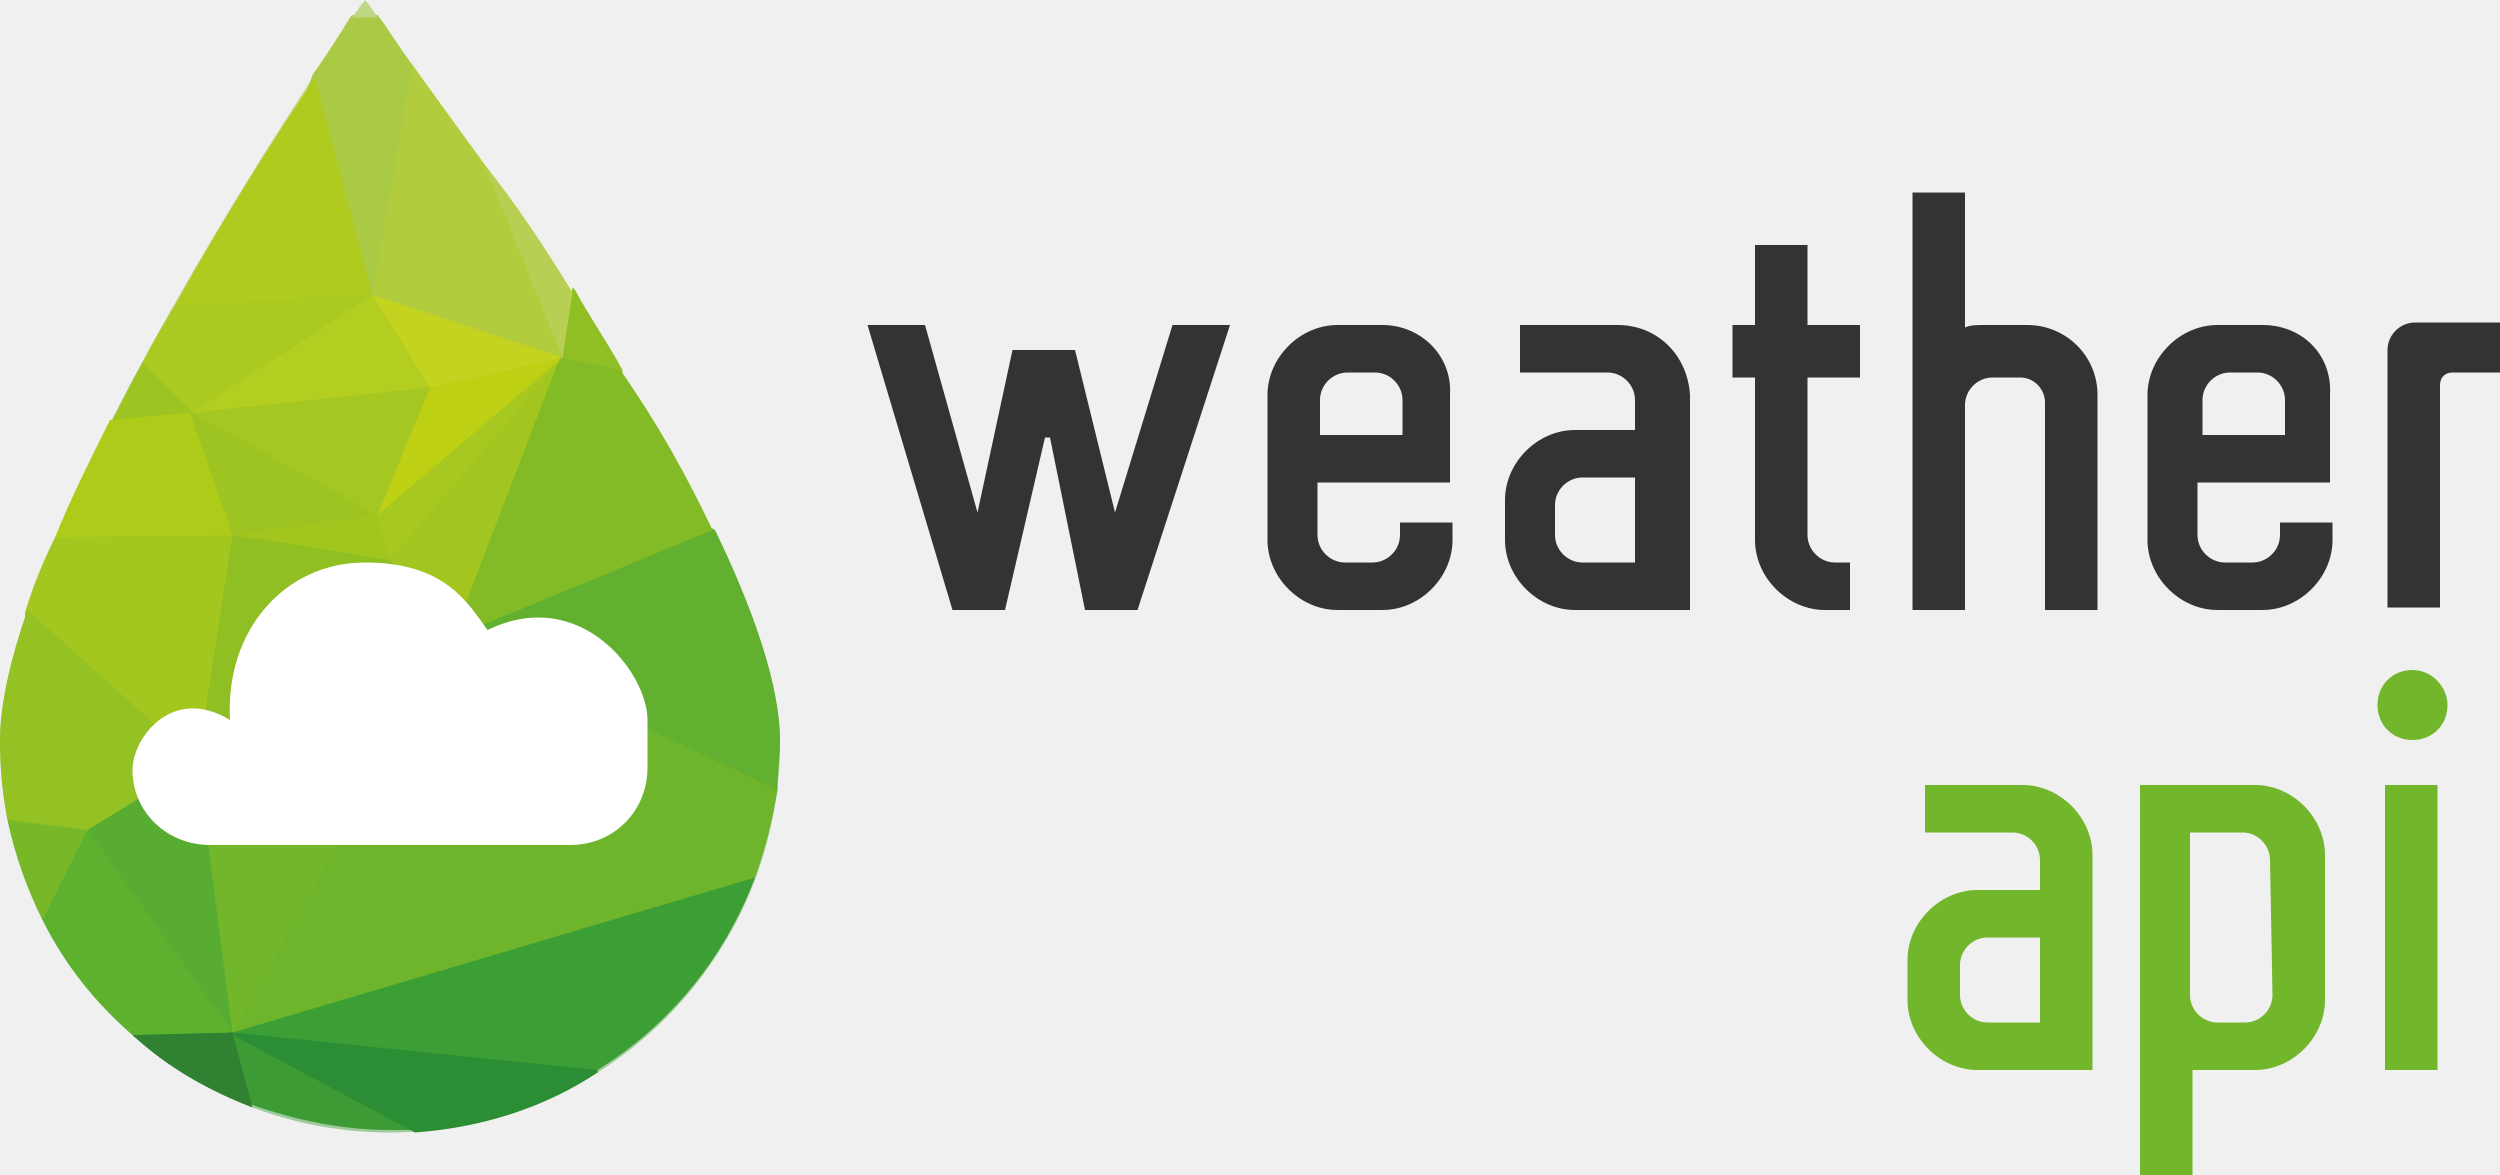
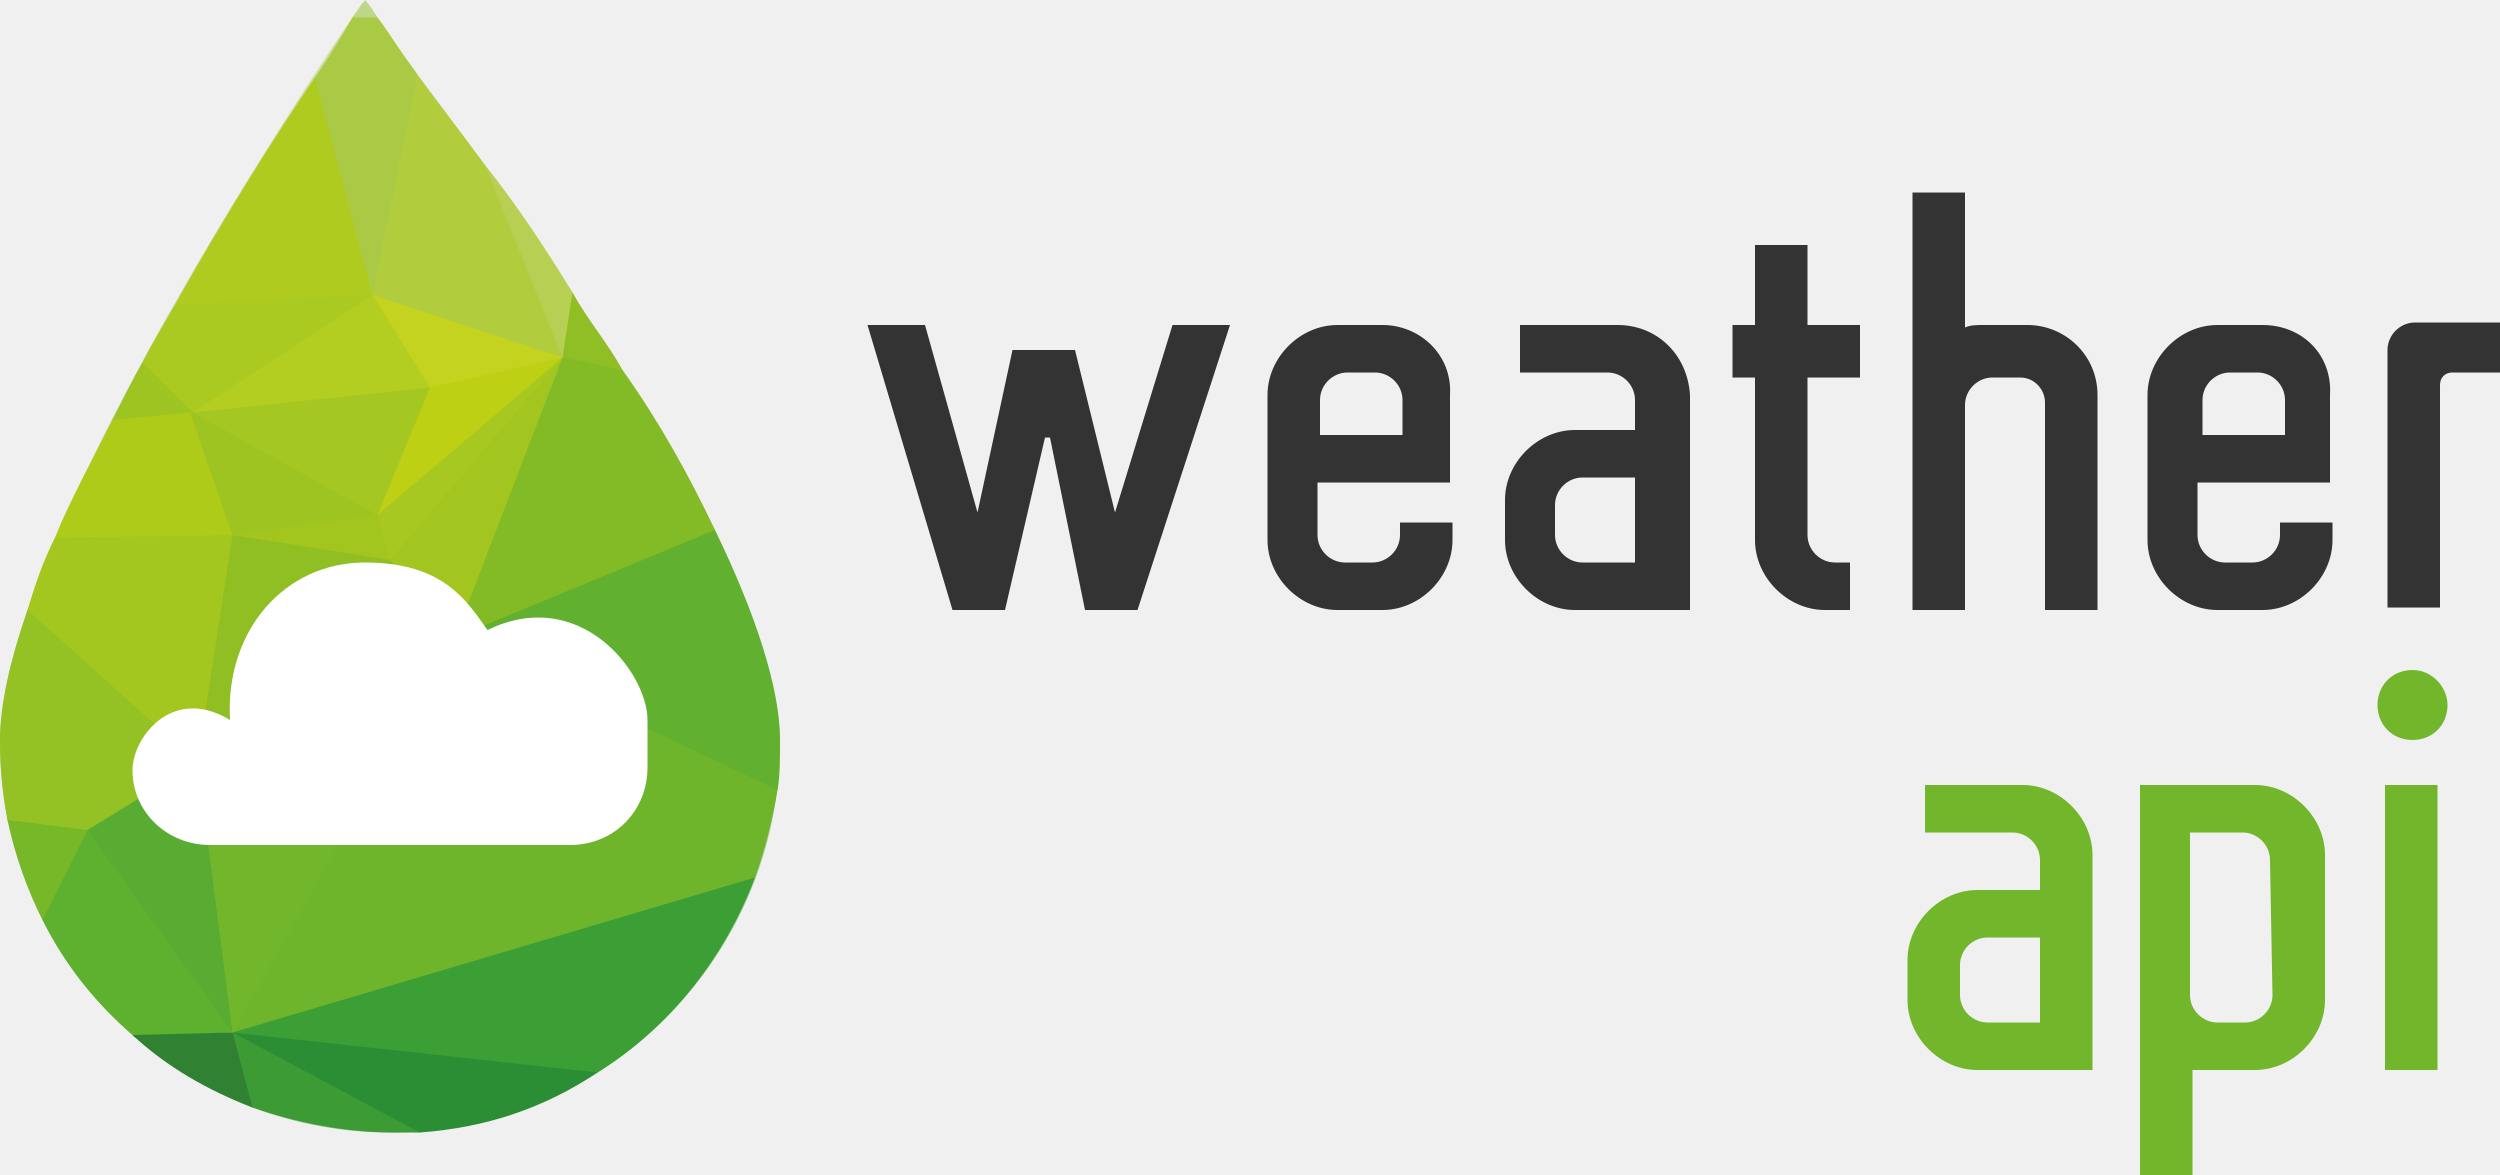
<svg xmlns="http://www.w3.org/2000/svg" version="1.1" id="Layer_2_1_" x="0px" y="0px" width="100px" height="47px" viewBox="0 0 100 47" style="enable-background:new 0 0 100 47;" xml:space="preserve">
  <style type="text/css">
	.st0{fill:#333334;}
	.st1{fill:#71B62B;}
- 	.st2{opacity:0.46;fill:url(#SVGID_1_);}
+ 	.st2{opacity:0.46;fill:url(#SVGID_1_);enable-background:new    ;}
	.st3{fill:#AACA45;}
	.st4{fill:#B1CD3E;}
	.st5{fill:#BED787;}
	.st6{fill:#BED014;}
	.st7{fill:#3D9B35;}
	.st8{fill:#2B8E35;}
	.st9{fill:#3C9F36;}
	.st10{fill:#6EB52C;}
	.st11{fill:#72B62B;}
	.st12{fill:#57AC31;}
	.st13{fill:#77B829;}
	.st14{fill:#5DB12F;}
	.st15{fill:#308232;}
	.st16{fill:#A4C71F;}
	.st17{fill:#94C123;}
	.st18{fill:#8FBF22;}
	.st19{fill:#A2C61F;}
	.st20{fill:#62B02F;}
	.st21{fill:#89BE27;}
	.st22{fill:#8FBF25;}
	.st23{fill:#82BB25;}
	.st24{fill:#A2C61D;}
	.st25{fill:#9EC421;}
	.st26{fill:#A7C820;}
	.st27{fill:#B3CD20;}
	.st28{fill:#A5C722;}
	.st29{fill:#9DC421;}
	.st30{fill:#AECB19;}
	.st31{fill:#B0CB1F;}
	.st32{fill:#AAC921;}
	.st33{fill:#C3D320;}
	.st34{fill:#B7D053;}
	.st35{fill:#FFFFFF;}
</style>
  <path class="st0" d="M64.7,13h-3.9v1.9h3.5c0.6,0,1.1,0.5,1.1,1.1v1.2H63c-1.5,0-2.8,1.3-2.8,2.8v1.6c0,1.5,1.3,2.8,2.8,2.8h4.6  v-8.6C67.5,14.2,66.3,13,64.7,13z M65.4,22.5h-2.1c-0.6,0-1.1-0.5-1.1-1.1v-1.2c0-0.6,0.5-1.1,1.1-1.1h2.1V22.5z M55.3,13h-1.8  c-1.5,0-2.8,1.3-2.8,2.8v5.8c0,1.5,1.3,2.8,2.8,2.8h1.8c1.5,0,2.8-1.3,2.8-2.8v-0.7H56v0.5c0,0.6-0.5,1.1-1.1,1.1h-1.1  c-0.6,0-1.1-0.5-1.1-1.1v-2.1H58v-1.9v-1.6C58.1,14.2,56.8,13,55.3,13z M52.8,17.4V16c0-0.6,0.5-1.1,1.1-1.1H55  c0.6,0,1.1,0.5,1.1,1.1v1.4H52.8z M90.5,13h-1.8c-1.5,0-2.8,1.3-2.8,2.8v5.8c0,1.5,1.3,2.8,2.8,2.8h1.8c1.5,0,2.8-1.3,2.8-2.8v-0.7  h-2.1v0.5c0,0.6-0.5,1.1-1.1,1.1H89c-0.6,0-1.1-0.5-1.1-1.1v-2.1h5.3v-1.9v-1.6C93.3,14.2,92.1,13,90.5,13z M88.1,17.4V16  c0-0.6,0.5-1.1,1.1-1.1h1.1c0.6,0,1.1,0.5,1.1,1.1v1.4H88.1z M37,13l2.1,7.5l1.4-6.5H43l1.6,6.5l2.3-7.5h2.3l-3.7,11.4h-2.1L42,17.5  h-0.2l-1.6,6.9h-2.1L34.7,13H37z M72.3,15.1v6.3c0,0.6,0.5,1.1,1.1,1.1H74v1.9h-1c-1.5,0-2.8-1.3-2.8-2.8v-6.5h-0.9V13h0.9V9.8h2.1  V13h2.1v2.1H72.3z M83.9,15.8v8.6h-2.1v-8.3c0-0.5-0.4-1-1-1h-1.1c-0.6,0-1.1,0.5-1.1,1.1v8.2h-2.1V7.7h2.1v5.4  c0.2-0.1,0.5-0.1,0.7-0.1h1.8C82.6,13,83.9,14.2,83.9,15.8z M100,14.9h-1.9c-0.3,0-0.5,0.2-0.5,0.5v8.9h-2.1V14  c0-0.6,0.5-1.1,1.1-1.1h3.5L100,14.9L100,14.9z" />
  <path class="st1" d="M80.9,31.4H77v1.9h3.5c0.6,0,1.1,0.5,1.1,1.1v1.2h-2.5c-1.5,0-2.8,1.3-2.8,2.8V40c0,1.5,1.3,2.8,2.8,2.8h4.6  v-8.6C83.7,32.7,82.4,31.4,80.9,31.4z M81.6,40.9h-2.1c-0.6,0-1.1-0.5-1.1-1.1v-1.2c0-0.6,0.5-1.1,1.1-1.1h2.1V40.9z M90.2,31.4  h-4.6v9.8v1.6V47h2.1v-4.2h2.5c1.5,0,2.8-1.3,2.8-2.8v-5.8C93,32.7,91.7,31.4,90.2,31.4z M90.9,39.8c0,0.6-0.5,1.1-1.1,1.1h-1.1  c-0.6,0-1.1-0.5-1.1-1.1v-6.5h2.1c0.6,0,1.1,0.5,1.1,1.1L90.9,39.8L90.9,39.8z M97.5,42.8h-2.1V31.4h2.1V42.8z M97.9,28.2  c0,0.8-0.6,1.4-1.4,1.4s-1.4-0.6-1.4-1.4s0.6-1.4,1.4-1.4S97.9,27.5,97.9,28.2z" />
-   <linearGradient id="SVGID_1_" gradientUnits="userSpaceOnUse" x1="15.6" y1="45.3" x2="15.6" y2="7.753114e-02">
+   <linearGradient id="SVGID_1_" gradientUnits="userSpaceOnUse" x1="15.6" y1="-1249.3" x2="15.6" y2="-1204.1" gradientTransform="matrix(1 0 0 -1 0 -1204)">
    <stop offset="0" style="stop-color:#3C9F36" />
    <stop offset="1" style="stop-color:#AACA45" />
  </linearGradient>
  <path class="st2" d="M31.2,29.7c0,8.6-7,15.6-15.6,15.6S0,38.3,0,29.7S14.5,0.1,14.5,0.1S31.2,21.1,31.2,29.7z" />
  <g>
-     <path class="st3" d="M16.5,2.6L16.5,2.6l0.2,0.3l-1.3,8.6l-0.5,0.2l-0.6-0.2l-2.1-7.7L12.5,3c0.7-1,1.2-1.8,1.5-2.3l0.1-0.1H15h0.1   C15.5,1.1,15.9,1.8,16.5,2.6z" />
-     <path class="st4" d="M22.5,14.3H22L15.1,12l-0.2-0.2l1.6-9.2c0.8,1.1,1.8,2.5,2.9,4l0.7,1.1l2.4,5.7V14.3z" />
+     <path class="st3" d="M16.5,2.7L16.5,2.7L16.7,3l-1.3,8.6l-0.5,0.2l-0.6-0.2l-2.1-7.7l0.4-0.8c0.7-1,1.2-1.9,1.5-2.4l0.1-0.1h0.7   l0.2,0.1C15.5,1.2,15.9,1.9,16.5,2.7z" />
+     <path class="st4" d="M22.5,14.3H22L15.1,12l-0.2-0.2L16.7,3c0.8,1.1,1.6,2.1,2.7,3.6l0.7,1.1l2.4,5.7   C22.5,13.4,22.5,14.3,22.5,14.3z" />
    <path class="st5" d="M15.1,0.7h-1C14.4,0.3,14.6,0,14.6,0S14.8,0.2,15.1,0.7z" />
    <polygon class="st6" points="17.2,15.5 16.8,15.5 14.9,20.3 15.1,20.6 15.2,21.1 22.5,14.8 22.5,14.3 21.9,14.2 16.9,15.3  " />
-     <path class="st7" d="M16.7,45.2c-0.4,0-0.7,0-1.1,0c-1.9,0-3.8-0.4-5.5-1l0,0L9.8,44l-0.7-2.7l0.1-0.1h0.2l7.5,3.8L16.7,45.2z" />
-     <path class="st8" d="M23.9,42.9c-2.1,1.4-4.6,2.2-7.3,2.4l0,0l-7.3-3.9L9.9,41L24,42L23.9,42.9z" />
-     <path class="st9" d="M30.2,35.1c-1.2,3.2-3.4,5.9-6.3,7.7L9.3,41.3l0.2-0.2l20.7-6.2V35.1z" />
+     <path class="st7" d="M10.1,44.3l-0.2-0.2l-0.7-2.7l0.1-0.1h0.2l7.5,3.8l-0.2,0.2c-0.4,0-0.7,0-1.1,0C13.8,45.3,11.8,44.9,10.1,44.3   z" />
+     <path class="st8" d="M23.9,42.9c-2.1,1.4-4.4,2.2-7.1,2.4l-0.2-0.1l-7.3-3.9l0.6-0.4l14.1,1L23.9,42.9z" />
+     <path class="st9" d="M30.2,35.1c-1.2,3.2-3.4,6-6.3,7.8L9.3,41.3l0.2-0.2l20.7-6.2V35.1z" />
    <path class="st10" d="M31.1,31.6c-0.2,1.2-0.5,2.4-0.9,3.5l0,0L9.3,41.3l-0.2-0.6l5.2-9.8l0.9-0.1l3-5.3l0.5-0.1L31,31.3L31.1,31.6   z" />
    <polygon class="st11" points="7.9,30.5 7.6,30.9 9,40.7 9.3,41.3 15.2,30.8  " />
    <polygon class="st12" points="7.9,30.5 9.3,41.3 9.1,41.2 3.1,33.5 3.5,33.2 3.1,33 7.6,30  " />
    <path class="st13" d="M3.5,33.2l0.2,0.3L2,36.9l-0.3-0.1c-0.6-1.2-1.1-2.6-1.4-4v-0.3l3.2,0.4V33.2z" />
    <path class="st14" d="M9.3,41.3L9.3,41.3l-3.9,0.2l-0.1-0.1c-1.5-1.3-2.7-2.8-3.6-4.6l1.8-3.6L9.3,41.3z" />
    <path class="st15" d="M10.1,44.3c-1.8-0.7-3.4-1.6-4.8-2.9l4-0.1L10.1,44.3z" />
-     <path class="st16" d="M9.3,21.4l0.6-0.3l-1.7,9.1l-0.3,0.2l-0.5,0.1L1,24.8v-0.3c0.3-1,0.7-2,1.2-3L2.6,21l6.2-0.2L9.3,21.4z" />
+     <path class="st16" d="M9.3,21.4l0.6-0.3l-1.7,9.1l-0.3,0.3H7.4L1,24.8l0.1-0.4c0.3-1,0.6-1.9,1.1-2.9L2.6,21l6.2-0.2L9.3,21.4z" />
    <path class="st17" d="M7.9,30.5l-4.4,2.7l-3.2-0.4c-0.2-1-0.3-2.1-0.3-3.2c0-1.4,0.4-3.2,1.1-5.2L7.9,30.5z" />
    <polygon class="st18" points="9.3,21.4 7.9,30.5 11.5,26.8 11.8,26.6 15.6,22.5 15.6,22.4 15.5,22 9.7,21.3  " />
    <polygon class="st19" points="22.5,14.3 22.9,14.6 19,24.9 18.2,25.5 17.8,25.5 15.5,22.7 15.6,22.4 15.3,22 21.9,14.9  " />
-     <path class="st20" d="M31.2,29.6c0,0.7-0.1,1.4-0.1,2l-12.9-6.1l0.8-1.6l8.9-3.1l0.7,0.4C30.2,24.5,31.2,27.5,31.2,29.6z" />
+     <path class="st20" d="M31.2,29.6c0,0.7,0,1.5-0.1,2l-12.9-6.1l0.8-1.6l8.9-3.1l0.7,0.4C30.2,24.5,31.2,27.5,31.2,29.6z" />
    <polygon class="st21" points="15.6,22.4 11.5,26.8 18.2,25.5  " />
-     <path class="st22" d="M24.9,14.8v0.1l-2.4-0.5v-0.1V14l0.4-2.5l0.1,0.1C23.6,12.7,24.3,13.7,24.9,14.8z" />
-     <path class="st23" d="M28.5,21.2l-10.4,4.3l4.3-11.2l2.4,0.5C26.3,16.9,27.5,19.1,28.5,21.2z" />
+     <path class="st22" d="M24.9,14.8v0.1l-2.4-0.5v-0.1V14l0.3-2.4l0.1,0.1C23.5,12.8,24.3,13.7,24.9,14.8z" />
+     <path class="st23" d="M28.6,21.2l-10.4,4.3l4.3-11.2l2.4,0.5C26.4,16.9,27.6,19.1,28.6,21.2z" />
    <polygon class="st24" points="15.6,22.4 15.9,21.9 15.4,20.5 15.1,20.6 14.6,20.4 9.3,21.2 9.3,21.4  " />
    <polygon class="st25" points="15.1,20.6 15.2,20.2 8.3,16.5 7.7,16.5 7.5,16.6 9,21.3 9.3,21.4  " />
    <polygon class="st26" points="22.5,14.3 15.6,22.4 15.1,20.6  " />
    <polygon class="st27" points="7.7,16.5 8.4,16.7 17.1,15.7 17.2,15.5 17.5,15.4 15.3,12 14.9,11.8 14.1,11.7 7.5,16.1  " />
    <polygon class="st28" points="17.2,15.5 7.7,16.5 15.1,20.6  " />
    <path class="st29" d="M7.7,16.5v0.1l-3.2,0.3v-0.1c0.4-0.8,0.8-1.6,1.2-2.3l0.1-0.1l2,1.9L7.7,16.5z" />
-     <path class="st30" d="M9.3,21.4l-7.1,0.1c0.6-1.5,1.4-3.1,2.2-4.7l3.2-0.3L9.3,21.4z" />
+     <path class="st30" d="M9.3,21.4l-7.1,0.1c0.6-1.5,1.5-3.1,2.3-4.7l3.1-0.3L9.3,21.4z" />
    <path class="st31" d="M14.9,11.8L14.5,12L7,12.3v-0.1c2-3.6,4.1-6.9,5.6-9.1L14.9,11.8z" />
    <path class="st32" d="M14.9,11.8l-7.2,4.7l-2-2c0.4-0.8,0.9-1.6,1.3-2.3L14.9,11.8z" />
    <polygon class="st33" points="17.2,15.5 22.5,14.3 14.9,11.8  " />
    <path class="st34" d="M22.9,11.7l-0.4,2.6l-3.1-7.7C20.6,8.1,21.8,9.9,22.9,11.7z" />
  </g>
  <path class="st35" d="M19.5,25.2c-0.8-1.1-1.7-2.7-4.9-2.7S9,25.2,9.2,28.8c-2.3-1.4-3.9,0.7-3.9,2c0,1.7,1.4,3,3.1,3h14.4  c1.8,0,3.1-1.4,3.1-3.1c0,0,0-0.1,0-1.9C25.9,26.9,23.2,23.4,19.5,25.2z" />
</svg>
